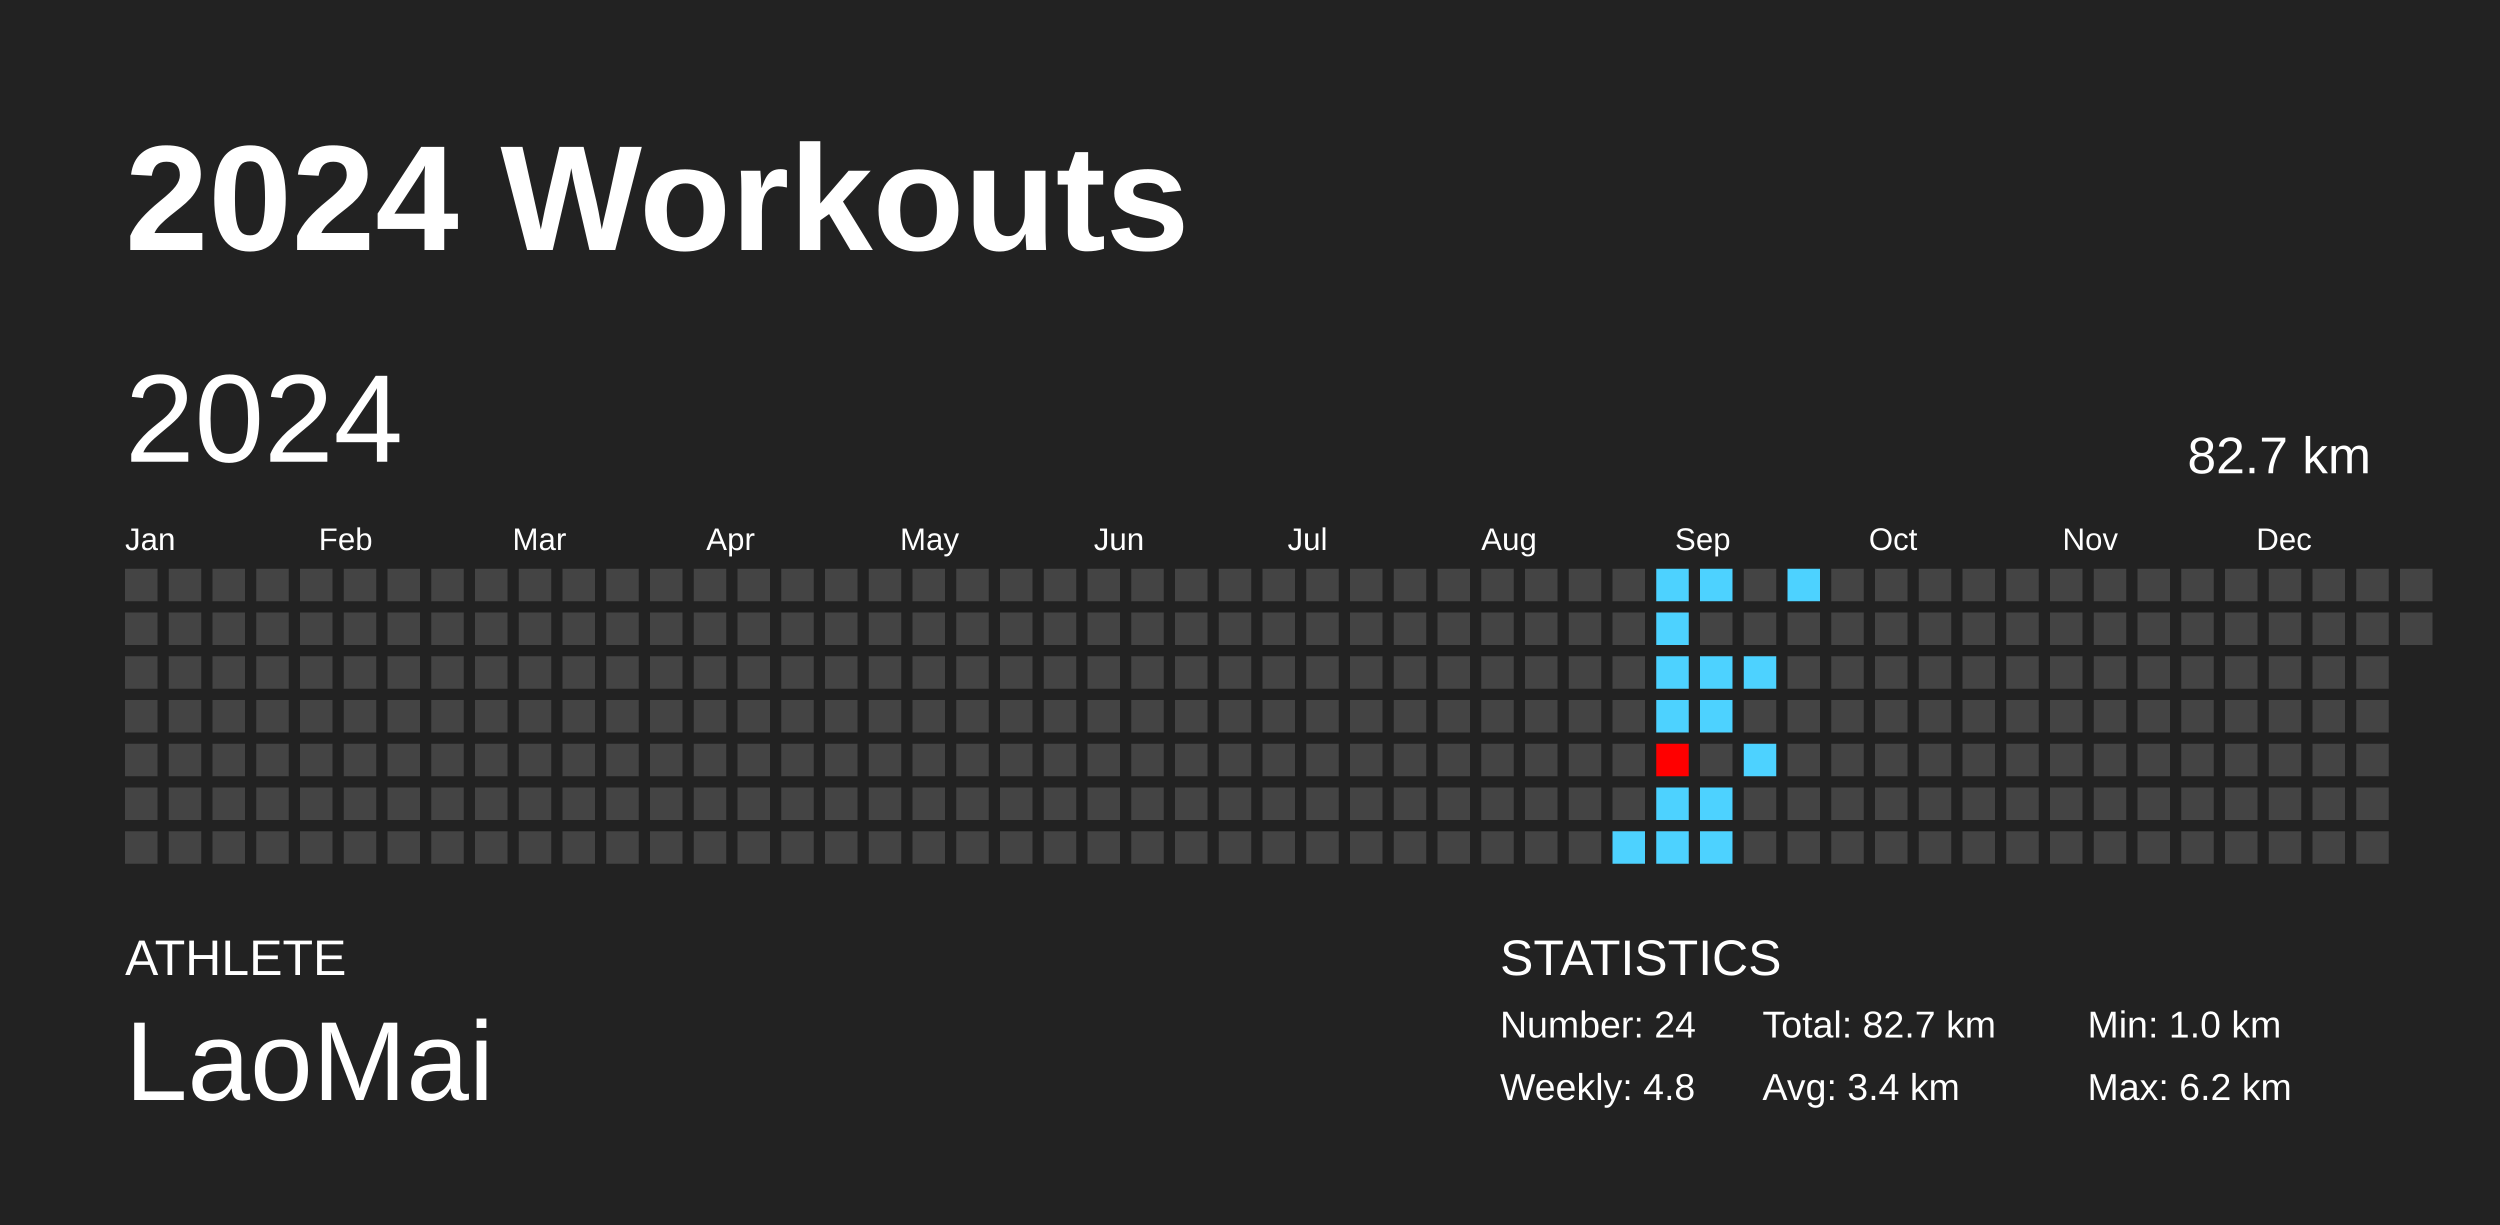
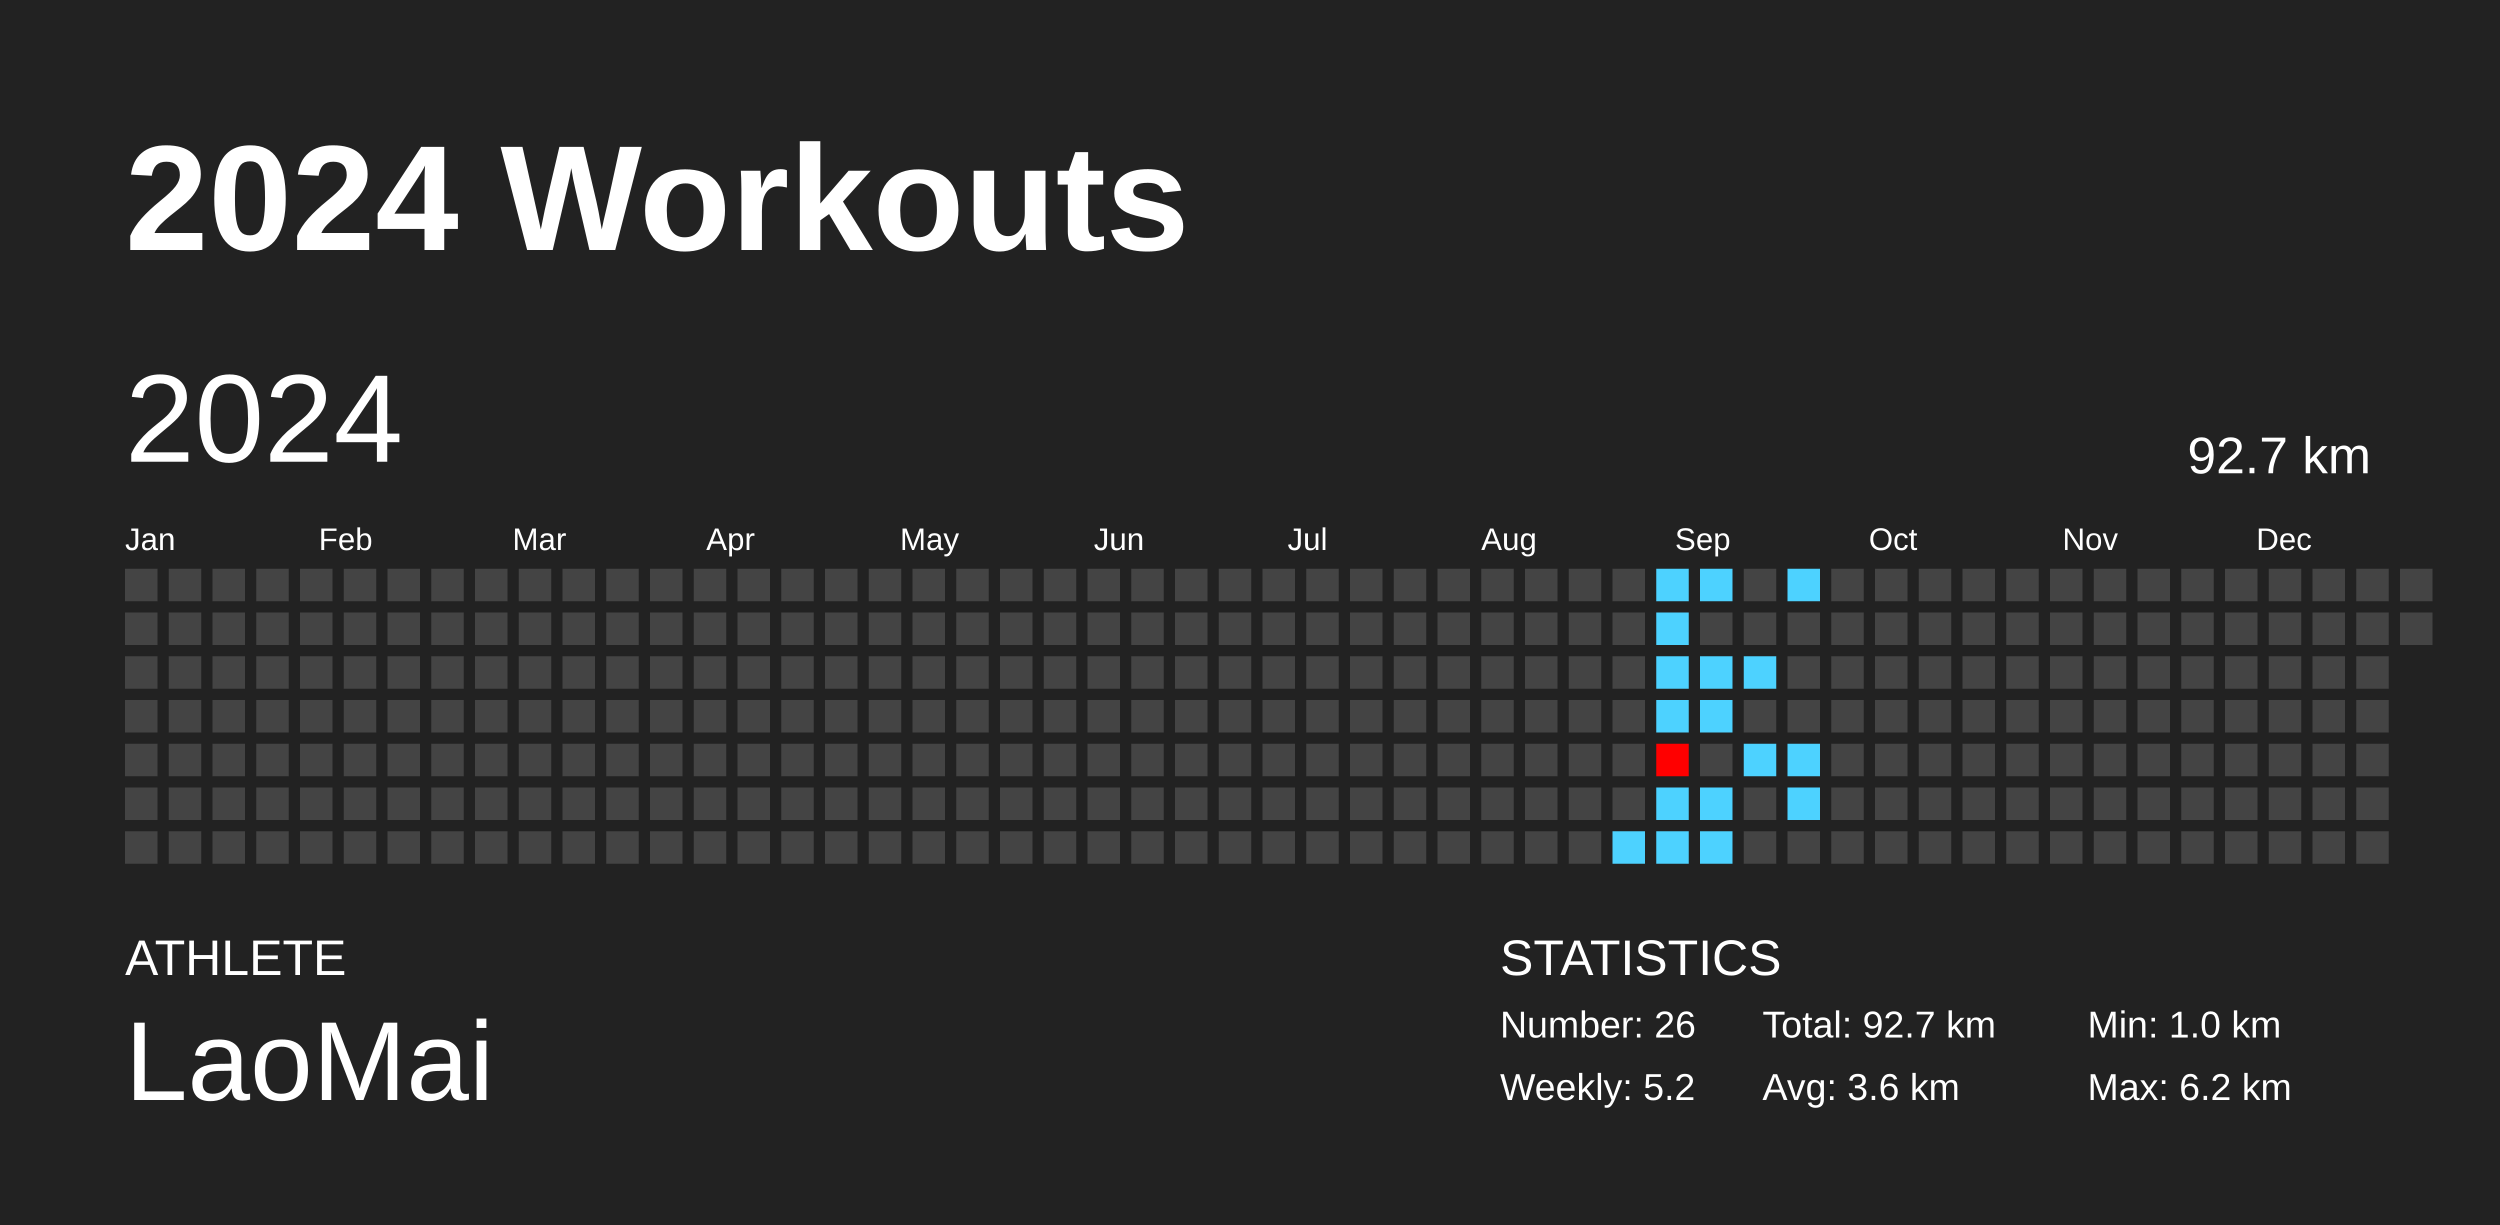
<svg xmlns="http://www.w3.org/2000/svg" baseProfile="full" height="98mm" version="1.1" viewBox="0,0,200,98" width="200mm">
  <defs />
  <rect fill="#222222" height="98" width="200" x="0" y="0" />
  <text fill="#FFFFFF" style="font-size:12px; font-family:Arial; font-weight:bold;" x="10" y="20">2024 Workouts</text>
  <text fill="#FFFFFF" style="font-size:4px; font-family:Arial" x="10" y="78">ATHLETE</text>
  <text fill="#FFFFFF" style="font-size:9px; font-family:Arial" x="10" y="88">LaoMai</text>
  <text fill="#FFFFFF" style="font-size:4px; font-family:Arial" x="120" y="78">STATISTICS</text>
-   <text fill="#FFFFFF" style="font-size:3px; font-family:Arial" x="120" y="83">Number: 24</text>
-   <text fill="#FFFFFF" style="font-size:3px; font-family:Arial" x="120" y="88">Weekly: 4.8</text>
-   <text fill="#FFFFFF" style="font-size:3px; font-family:Arial" x="141" y="83">Total: 82.7 km</text>
-   <text fill="#FFFFFF" style="font-size:3px; font-family:Arial" x="141" y="88">Avg: 3.4 km</text>
+   <text fill="#FFFFFF" style="font-size:3px; font-family:Arial" x="120" y="83">Number: 26</text>
+   <text fill="#FFFFFF" style="font-size:3px; font-family:Arial" x="120" y="88">Weekly: 5.2</text>
+   <text fill="#FFFFFF" style="font-size:3px; font-family:Arial" x="141" y="83">Total: 92.7 km</text>
+   <text fill="#FFFFFF" style="font-size:3px; font-family:Arial" x="141" y="88">Avg: 3.6 km</text>
  <text fill="#FFFFFF" style="font-size:3px; font-family:Arial" x="167" y="83">Min: 1.0 km</text>
  <text fill="#FFFFFF" style="font-size:3px; font-family:Arial" x="167" y="88">Max: 6.2 km</text>
  <text dominant-baseline="hanging" fill="#FFFFFF" style="font-size:10.0px; font-family:Arial;" x="10" y="30">2024</text>
-   <text dominant-baseline="hanging" fill="#FFFFFF" style="font-size:4.125px; font-family:Arial;" x="175" y="35">82.7 km</text>
+   <text dominant-baseline="hanging" fill="#FFFFFF" style="font-size:4.125px; font-family:Arial;" x="175" y="35">92.7 km</text>
  <text fill="#FFFFFF" style="font-size:2.5px; font-family:Arial" x="10.0" y="44">Jan</text>
  <text fill="#FFFFFF" style="font-size:2.5px; font-family:Arial" x="25.5" y="44">Feb</text>
  <text fill="#FFFFFF" style="font-size:2.5px; font-family:Arial" x="41.0" y="44">Mar</text>
  <text fill="#FFFFFF" style="font-size:2.5px; font-family:Arial" x="56.5" y="44">Apr</text>
  <text fill="#FFFFFF" style="font-size:2.5px; font-family:Arial" x="72.0" y="44">May</text>
  <text fill="#FFFFFF" style="font-size:2.5px; font-family:Arial" x="87.5" y="44">Jun</text>
  <text fill="#FFFFFF" style="font-size:2.5px; font-family:Arial" x="103.0" y="44">Jul</text>
  <text fill="#FFFFFF" style="font-size:2.5px; font-family:Arial" x="118.5" y="44">Aug</text>
  <text fill="#FFFFFF" style="font-size:2.5px; font-family:Arial" x="134.0" y="44">Sep</text>
  <text fill="#FFFFFF" style="font-size:2.5px; font-family:Arial" x="149.5" y="44">Oct</text>
  <text fill="#FFFFFF" style="font-size:2.5px; font-family:Arial" x="165.0" y="44">Nov</text>
  <text fill="#FFFFFF" style="font-size:2.5px; font-family:Arial" x="180.5" y="44">Dec</text>
  <rect fill="#444444" height="2.6" width="2.6" x="10.0" y="45.5" />
  <rect fill="#444444" height="2.6" width="2.6" x="10.0" y="49.0" />
  <rect fill="#444444" height="2.6" width="2.6" x="10.0" y="52.5" />
  <rect fill="#444444" height="2.6" width="2.6" x="10.0" y="56.0" />
  <rect fill="#444444" height="2.6" width="2.6" x="10.0" y="59.5" />
  <rect fill="#444444" height="2.6" width="2.6" x="10.0" y="63.0" />
  <rect fill="#444444" height="2.6" width="2.6" x="10.0" y="66.5" />
  <rect fill="#444444" height="2.6" width="2.6" x="13.5" y="45.5" />
  <rect fill="#444444" height="2.6" width="2.6" x="13.5" y="49.0" />
  <rect fill="#444444" height="2.6" width="2.6" x="13.5" y="52.5" />
  <rect fill="#444444" height="2.6" width="2.6" x="13.5" y="56.0" />
  <rect fill="#444444" height="2.6" width="2.6" x="13.5" y="59.5" />
  <rect fill="#444444" height="2.6" width="2.6" x="13.5" y="63.0" />
  <rect fill="#444444" height="2.6" width="2.6" x="13.5" y="66.5" />
  <rect fill="#444444" height="2.6" width="2.6" x="17.0" y="45.5" />
  <rect fill="#444444" height="2.6" width="2.6" x="17.0" y="49.0" />
  <rect fill="#444444" height="2.6" width="2.6" x="17.0" y="52.5" />
  <rect fill="#444444" height="2.6" width="2.6" x="17.0" y="56.0" />
  <rect fill="#444444" height="2.6" width="2.6" x="17.0" y="59.5" />
  <rect fill="#444444" height="2.6" width="2.6" x="17.0" y="63.0" />
  <rect fill="#444444" height="2.6" width="2.6" x="17.0" y="66.5" />
  <rect fill="#444444" height="2.6" width="2.6" x="20.5" y="45.5" />
  <rect fill="#444444" height="2.6" width="2.6" x="20.5" y="49.0" />
  <rect fill="#444444" height="2.6" width="2.6" x="20.5" y="52.5" />
  <rect fill="#444444" height="2.6" width="2.6" x="20.5" y="56.0" />
  <rect fill="#444444" height="2.6" width="2.6" x="20.5" y="59.5" />
  <rect fill="#444444" height="2.6" width="2.6" x="20.5" y="63.0" />
  <rect fill="#444444" height="2.6" width="2.6" x="20.5" y="66.5" />
  <rect fill="#444444" height="2.6" width="2.6" x="24.0" y="45.5" />
  <rect fill="#444444" height="2.6" width="2.6" x="24.0" y="49.0" />
  <rect fill="#444444" height="2.6" width="2.6" x="24.0" y="52.5" />
  <rect fill="#444444" height="2.6" width="2.6" x="24.0" y="56.0" />
  <rect fill="#444444" height="2.6" width="2.6" x="24.0" y="59.5" />
  <rect fill="#444444" height="2.6" width="2.6" x="24.0" y="63.0" />
  <rect fill="#444444" height="2.6" width="2.6" x="24.0" y="66.5" />
  <rect fill="#444444" height="2.6" width="2.6" x="27.5" y="45.5" />
  <rect fill="#444444" height="2.6" width="2.6" x="27.5" y="49.0" />
  <rect fill="#444444" height="2.6" width="2.6" x="27.5" y="52.5" />
  <rect fill="#444444" height="2.6" width="2.6" x="27.5" y="56.0" />
  <rect fill="#444444" height="2.6" width="2.6" x="27.5" y="59.5" />
  <rect fill="#444444" height="2.6" width="2.6" x="27.5" y="63.0" />
  <rect fill="#444444" height="2.6" width="2.6" x="27.5" y="66.5" />
  <rect fill="#444444" height="2.6" width="2.6" x="31.0" y="45.5" />
  <rect fill="#444444" height="2.6" width="2.6" x="31.0" y="49.0" />
  <rect fill="#444444" height="2.6" width="2.6" x="31.0" y="52.5" />
  <rect fill="#444444" height="2.6" width="2.6" x="31.0" y="56.0" />
  <rect fill="#444444" height="2.6" width="2.6" x="31.0" y="59.5" />
  <rect fill="#444444" height="2.6" width="2.6" x="31.0" y="63.0" />
  <rect fill="#444444" height="2.6" width="2.6" x="31.0" y="66.5" />
  <rect fill="#444444" height="2.6" width="2.6" x="34.5" y="45.5" />
  <rect fill="#444444" height="2.6" width="2.6" x="34.5" y="49.0" />
  <rect fill="#444444" height="2.6" width="2.6" x="34.5" y="52.5" />
  <rect fill="#444444" height="2.6" width="2.6" x="34.5" y="56.0" />
  <rect fill="#444444" height="2.6" width="2.6" x="34.5" y="59.5" />
  <rect fill="#444444" height="2.6" width="2.6" x="34.5" y="63.0" />
  <rect fill="#444444" height="2.6" width="2.6" x="34.5" y="66.5" />
  <rect fill="#444444" height="2.6" width="2.6" x="38.0" y="45.5" />
  <rect fill="#444444" height="2.6" width="2.6" x="38.0" y="49.0" />
  <rect fill="#444444" height="2.6" width="2.6" x="38.0" y="52.5" />
  <rect fill="#444444" height="2.6" width="2.6" x="38.0" y="56.0" />
  <rect fill="#444444" height="2.6" width="2.6" x="38.0" y="59.5" />
  <rect fill="#444444" height="2.6" width="2.6" x="38.0" y="63.0" />
  <rect fill="#444444" height="2.6" width="2.6" x="38.0" y="66.5" />
  <rect fill="#444444" height="2.6" width="2.6" x="41.5" y="45.5" />
  <rect fill="#444444" height="2.6" width="2.6" x="41.5" y="49.0" />
  <rect fill="#444444" height="2.6" width="2.6" x="41.5" y="52.5" />
  <rect fill="#444444" height="2.6" width="2.6" x="41.5" y="56.0" />
  <rect fill="#444444" height="2.6" width="2.6" x="41.5" y="59.5" />
  <rect fill="#444444" height="2.6" width="2.6" x="41.5" y="63.0" />
  <rect fill="#444444" height="2.6" width="2.6" x="41.5" y="66.5" />
  <rect fill="#444444" height="2.6" width="2.6" x="45.0" y="45.5" />
  <rect fill="#444444" height="2.6" width="2.6" x="45.0" y="49.0" />
  <rect fill="#444444" height="2.6" width="2.6" x="45.0" y="52.5" />
  <rect fill="#444444" height="2.6" width="2.6" x="45.0" y="56.0" />
  <rect fill="#444444" height="2.6" width="2.6" x="45.0" y="59.5" />
  <rect fill="#444444" height="2.6" width="2.6" x="45.0" y="63.0" />
  <rect fill="#444444" height="2.6" width="2.6" x="45.0" y="66.5" />
  <rect fill="#444444" height="2.6" width="2.6" x="48.5" y="45.5" />
  <rect fill="#444444" height="2.6" width="2.6" x="48.5" y="49.0" />
  <rect fill="#444444" height="2.6" width="2.6" x="48.5" y="52.5" />
  <rect fill="#444444" height="2.6" width="2.6" x="48.5" y="56.0" />
  <rect fill="#444444" height="2.6" width="2.6" x="48.5" y="59.5" />
  <rect fill="#444444" height="2.6" width="2.6" x="48.5" y="63.0" />
  <rect fill="#444444" height="2.6" width="2.6" x="48.5" y="66.5" />
  <rect fill="#444444" height="2.6" width="2.6" x="52.0" y="45.5" />
  <rect fill="#444444" height="2.6" width="2.6" x="52.0" y="49.0" />
  <rect fill="#444444" height="2.6" width="2.6" x="52.0" y="52.5" />
  <rect fill="#444444" height="2.6" width="2.6" x="52.0" y="56.0" />
  <rect fill="#444444" height="2.6" width="2.6" x="52.0" y="59.5" />
  <rect fill="#444444" height="2.6" width="2.6" x="52.0" y="63.0" />
  <rect fill="#444444" height="2.6" width="2.6" x="52.0" y="66.5" />
  <rect fill="#444444" height="2.6" width="2.6" x="55.5" y="45.5" />
  <rect fill="#444444" height="2.6" width="2.6" x="55.5" y="49.0" />
  <rect fill="#444444" height="2.6" width="2.6" x="55.5" y="52.5" />
  <rect fill="#444444" height="2.6" width="2.6" x="55.5" y="56.0" />
  <rect fill="#444444" height="2.6" width="2.6" x="55.5" y="59.5" />
  <rect fill="#444444" height="2.6" width="2.6" x="55.5" y="63.0" />
  <rect fill="#444444" height="2.6" width="2.6" x="55.5" y="66.5" />
  <rect fill="#444444" height="2.6" width="2.6" x="59.0" y="45.5" />
  <rect fill="#444444" height="2.6" width="2.6" x="59.0" y="49.0" />
  <rect fill="#444444" height="2.6" width="2.6" x="59.0" y="52.5" />
  <rect fill="#444444" height="2.6" width="2.6" x="59.0" y="56.0" />
  <rect fill="#444444" height="2.6" width="2.6" x="59.0" y="59.5" />
  <rect fill="#444444" height="2.6" width="2.6" x="59.0" y="63.0" />
  <rect fill="#444444" height="2.6" width="2.6" x="59.0" y="66.5" />
  <rect fill="#444444" height="2.6" width="2.6" x="62.5" y="45.5" />
  <rect fill="#444444" height="2.6" width="2.6" x="62.5" y="49.0" />
  <rect fill="#444444" height="2.6" width="2.6" x="62.5" y="52.5" />
  <rect fill="#444444" height="2.6" width="2.6" x="62.5" y="56.0" />
  <rect fill="#444444" height="2.6" width="2.6" x="62.5" y="59.5" />
  <rect fill="#444444" height="2.6" width="2.6" x="62.5" y="63.0" />
  <rect fill="#444444" height="2.6" width="2.6" x="62.5" y="66.5" />
  <rect fill="#444444" height="2.6" width="2.6" x="66.0" y="45.5" />
  <rect fill="#444444" height="2.6" width="2.6" x="66.0" y="49.0" />
  <rect fill="#444444" height="2.6" width="2.6" x="66.0" y="52.5" />
  <rect fill="#444444" height="2.6" width="2.6" x="66.0" y="56.0" />
  <rect fill="#444444" height="2.6" width="2.6" x="66.0" y="59.5" />
  <rect fill="#444444" height="2.6" width="2.6" x="66.0" y="63.0" />
  <rect fill="#444444" height="2.6" width="2.6" x="66.0" y="66.5" />
  <rect fill="#444444" height="2.6" width="2.6" x="69.5" y="45.5" />
  <rect fill="#444444" height="2.6" width="2.6" x="69.5" y="49.0" />
  <rect fill="#444444" height="2.6" width="2.6" x="69.5" y="52.5" />
  <rect fill="#444444" height="2.6" width="2.6" x="69.5" y="56.0" />
  <rect fill="#444444" height="2.6" width="2.6" x="69.5" y="59.5" />
  <rect fill="#444444" height="2.6" width="2.6" x="69.5" y="63.0" />
  <rect fill="#444444" height="2.6" width="2.6" x="69.5" y="66.5" />
  <rect fill="#444444" height="2.6" width="2.6" x="73.0" y="45.5" />
  <rect fill="#444444" height="2.6" width="2.6" x="73.0" y="49.0" />
  <rect fill="#444444" height="2.6" width="2.6" x="73.0" y="52.5" />
  <rect fill="#444444" height="2.6" width="2.6" x="73.0" y="56.0" />
  <rect fill="#444444" height="2.6" width="2.6" x="73.0" y="59.5" />
  <rect fill="#444444" height="2.6" width="2.6" x="73.0" y="63.0" />
  <rect fill="#444444" height="2.6" width="2.6" x="73.0" y="66.5" />
  <rect fill="#444444" height="2.6" width="2.6" x="76.5" y="45.5" />
  <rect fill="#444444" height="2.6" width="2.6" x="76.5" y="49.0" />
  <rect fill="#444444" height="2.6" width="2.6" x="76.5" y="52.5" />
  <rect fill="#444444" height="2.6" width="2.6" x="76.5" y="56.0" />
  <rect fill="#444444" height="2.6" width="2.6" x="76.5" y="59.5" />
  <rect fill="#444444" height="2.6" width="2.6" x="76.5" y="63.0" />
  <rect fill="#444444" height="2.6" width="2.6" x="76.5" y="66.5" />
  <rect fill="#444444" height="2.6" width="2.6" x="80.0" y="45.5" />
  <rect fill="#444444" height="2.6" width="2.6" x="80.0" y="49.0" />
  <rect fill="#444444" height="2.6" width="2.6" x="80.0" y="52.5" />
  <rect fill="#444444" height="2.6" width="2.6" x="80.0" y="56.0" />
  <rect fill="#444444" height="2.6" width="2.6" x="80.0" y="59.5" />
  <rect fill="#444444" height="2.6" width="2.6" x="80.0" y="63.0" />
  <rect fill="#444444" height="2.6" width="2.6" x="80.0" y="66.5" />
  <rect fill="#444444" height="2.6" width="2.6" x="83.5" y="45.5" />
  <rect fill="#444444" height="2.6" width="2.6" x="83.5" y="49.0" />
  <rect fill="#444444" height="2.6" width="2.6" x="83.5" y="52.5" />
  <rect fill="#444444" height="2.6" width="2.6" x="83.5" y="56.0" />
  <rect fill="#444444" height="2.6" width="2.6" x="83.5" y="59.5" />
  <rect fill="#444444" height="2.6" width="2.6" x="83.5" y="63.0" />
  <rect fill="#444444" height="2.6" width="2.6" x="83.5" y="66.5" />
  <rect fill="#444444" height="2.6" width="2.6" x="87.0" y="45.5" />
  <rect fill="#444444" height="2.6" width="2.6" x="87.0" y="49.0" />
  <rect fill="#444444" height="2.6" width="2.6" x="87.0" y="52.5" />
  <rect fill="#444444" height="2.6" width="2.6" x="87.0" y="56.0" />
  <rect fill="#444444" height="2.6" width="2.6" x="87.0" y="59.5" />
  <rect fill="#444444" height="2.6" width="2.6" x="87.0" y="63.0" />
  <rect fill="#444444" height="2.6" width="2.6" x="87.0" y="66.5" />
  <rect fill="#444444" height="2.6" width="2.6" x="90.5" y="45.5" />
  <rect fill="#444444" height="2.6" width="2.6" x="90.5" y="49.0" />
  <rect fill="#444444" height="2.6" width="2.6" x="90.5" y="52.5" />
  <rect fill="#444444" height="2.6" width="2.6" x="90.5" y="56.0" />
  <rect fill="#444444" height="2.6" width="2.6" x="90.5" y="59.5" />
  <rect fill="#444444" height="2.6" width="2.6" x="90.5" y="63.0" />
  <rect fill="#444444" height="2.6" width="2.6" x="90.5" y="66.5" />
  <rect fill="#444444" height="2.6" width="2.6" x="94.0" y="45.5" />
  <rect fill="#444444" height="2.6" width="2.6" x="94.0" y="49.0" />
  <rect fill="#444444" height="2.6" width="2.6" x="94.0" y="52.5" />
  <rect fill="#444444" height="2.6" width="2.6" x="94.0" y="56.0" />
  <rect fill="#444444" height="2.6" width="2.6" x="94.0" y="59.5" />
  <rect fill="#444444" height="2.6" width="2.6" x="94.0" y="63.0" />
  <rect fill="#444444" height="2.6" width="2.6" x="94.0" y="66.5" />
  <rect fill="#444444" height="2.6" width="2.6" x="97.5" y="45.5" />
  <rect fill="#444444" height="2.6" width="2.6" x="97.5" y="49.0" />
  <rect fill="#444444" height="2.6" width="2.6" x="97.5" y="52.5" />
  <rect fill="#444444" height="2.6" width="2.6" x="97.5" y="56.0" />
  <rect fill="#444444" height="2.6" width="2.6" x="97.5" y="59.5" />
  <rect fill="#444444" height="2.6" width="2.6" x="97.5" y="63.0" />
  <rect fill="#444444" height="2.6" width="2.6" x="97.5" y="66.5" />
  <rect fill="#444444" height="2.6" width="2.6" x="101.0" y="45.5" />
  <rect fill="#444444" height="2.6" width="2.6" x="101.0" y="49.0" />
  <rect fill="#444444" height="2.6" width="2.6" x="101.0" y="52.5" />
  <rect fill="#444444" height="2.6" width="2.6" x="101.0" y="56.0" />
  <rect fill="#444444" height="2.6" width="2.6" x="101.0" y="59.5" />
  <rect fill="#444444" height="2.6" width="2.6" x="101.0" y="63.0" />
  <rect fill="#444444" height="2.6" width="2.6" x="101.0" y="66.5" />
  <rect fill="#444444" height="2.6" width="2.6" x="104.5" y="45.5" />
  <rect fill="#444444" height="2.6" width="2.6" x="104.5" y="49.0" />
  <rect fill="#444444" height="2.6" width="2.6" x="104.5" y="52.5" />
  <rect fill="#444444" height="2.6" width="2.6" x="104.5" y="56.0" />
  <rect fill="#444444" height="2.6" width="2.6" x="104.5" y="59.5" />
  <rect fill="#444444" height="2.6" width="2.6" x="104.5" y="63.0" />
  <rect fill="#444444" height="2.6" width="2.6" x="104.5" y="66.5" />
  <rect fill="#444444" height="2.6" width="2.6" x="108.0" y="45.5" />
  <rect fill="#444444" height="2.6" width="2.6" x="108.0" y="49.0" />
  <rect fill="#444444" height="2.6" width="2.6" x="108.0" y="52.5" />
  <rect fill="#444444" height="2.6" width="2.6" x="108.0" y="56.0" />
  <rect fill="#444444" height="2.6" width="2.6" x="108.0" y="59.5" />
  <rect fill="#444444" height="2.6" width="2.6" x="108.0" y="63.0" />
  <rect fill="#444444" height="2.6" width="2.6" x="108.0" y="66.5" />
  <rect fill="#444444" height="2.6" width="2.6" x="111.5" y="45.5" />
  <rect fill="#444444" height="2.6" width="2.6" x="111.5" y="49.0" />
  <rect fill="#444444" height="2.6" width="2.6" x="111.5" y="52.5" />
  <rect fill="#444444" height="2.6" width="2.6" x="111.5" y="56.0" />
  <rect fill="#444444" height="2.6" width="2.6" x="111.5" y="59.5" />
  <rect fill="#444444" height="2.6" width="2.6" x="111.5" y="63.0" />
  <rect fill="#444444" height="2.6" width="2.6" x="111.5" y="66.5" />
  <rect fill="#444444" height="2.6" width="2.6" x="115.0" y="45.5" />
  <rect fill="#444444" height="2.6" width="2.6" x="115.0" y="49.0" />
  <rect fill="#444444" height="2.6" width="2.6" x="115.0" y="52.5" />
  <rect fill="#444444" height="2.6" width="2.6" x="115.0" y="56.0" />
  <rect fill="#444444" height="2.6" width="2.6" x="115.0" y="59.5" />
  <rect fill="#444444" height="2.6" width="2.6" x="115.0" y="63.0" />
  <rect fill="#444444" height="2.6" width="2.6" x="115.0" y="66.5" />
  <rect fill="#444444" height="2.6" width="2.6" x="118.5" y="45.5" />
  <rect fill="#444444" height="2.6" width="2.6" x="118.5" y="49.0" />
  <rect fill="#444444" height="2.6" width="2.6" x="118.5" y="52.5" />
  <rect fill="#444444" height="2.6" width="2.6" x="118.5" y="56.0" />
  <rect fill="#444444" height="2.6" width="2.6" x="118.5" y="59.5" />
  <rect fill="#444444" height="2.6" width="2.6" x="118.5" y="63.0" />
  <rect fill="#444444" height="2.6" width="2.6" x="118.5" y="66.5" />
  <rect fill="#444444" height="2.6" width="2.6" x="122.0" y="45.5" />
  <rect fill="#444444" height="2.6" width="2.6" x="122.0" y="49.0" />
  <rect fill="#444444" height="2.6" width="2.6" x="122.0" y="52.5" />
  <rect fill="#444444" height="2.6" width="2.6" x="122.0" y="56.0" />
  <rect fill="#444444" height="2.6" width="2.6" x="122.0" y="59.5" />
  <rect fill="#444444" height="2.6" width="2.6" x="122.0" y="63.0" />
  <rect fill="#444444" height="2.6" width="2.6" x="122.0" y="66.5" />
  <rect fill="#444444" height="2.6" width="2.6" x="125.5" y="45.5" />
  <rect fill="#444444" height="2.6" width="2.6" x="125.5" y="49.0" />
  <rect fill="#444444" height="2.6" width="2.6" x="125.5" y="52.5" />
  <rect fill="#444444" height="2.6" width="2.6" x="125.5" y="56.0" />
  <rect fill="#444444" height="2.6" width="2.6" x="125.5" y="59.5" />
  <rect fill="#444444" height="2.6" width="2.6" x="125.5" y="63.0" />
  <rect fill="#444444" height="2.6" width="2.6" x="125.5" y="66.5" />
  <rect fill="#444444" height="2.6" width="2.6" x="129.0" y="45.5" />
  <rect fill="#444444" height="2.6" width="2.6" x="129.0" y="49.0" />
  <rect fill="#444444" height="2.6" width="2.6" x="129.0" y="52.5" />
  <rect fill="#444444" height="2.6" width="2.6" x="129.0" y="56.0" />
  <rect fill="#444444" height="2.6" width="2.6" x="129.0" y="59.5" />
  <rect fill="#444444" height="2.6" width="2.6" x="129.0" y="63.0" />
  <rect fill="#4dd2ff" height="2.6" width="2.6" x="129.0" y="66.5" />
  <rect fill="#4dd2ff" height="2.6" width="2.6" x="132.5" y="45.5" />
  <rect fill="#4dd2ff" height="2.6" width="2.6" x="132.5" y="49.0" />
  <rect fill="#4dd2ff" height="2.6" width="2.6" x="132.5" y="52.5" />
  <rect fill="#4dd2ff" height="2.6" width="2.6" x="132.5" y="56.0" />
  <rect fill="#ff0000" height="2.6" width="2.6" x="132.5" y="59.5" />
  <rect fill="#4dd2ff" height="2.6" width="2.6" x="132.5" y="63.0" />
  <rect fill="#4dd2ff" height="2.6" width="2.6" x="132.5" y="66.5" />
  <rect fill="#4dd2ff" height="2.6" width="2.6" x="136.0" y="45.5" />
  <rect fill="#444444" height="2.6" width="2.6" x="136.0" y="49.0" />
  <rect fill="#4dd2ff" height="2.6" width="2.6" x="136.0" y="52.5" />
  <rect fill="#4dd2ff" height="2.6" width="2.6" x="136.0" y="56.0" />
  <rect fill="#444444" height="2.6" width="2.6" x="136.0" y="59.5" />
  <rect fill="#4dd2ff" height="2.6" width="2.6" x="136.0" y="63.0" />
  <rect fill="#4dd2ff" height="2.6" width="2.6" x="136.0" y="66.5" />
  <rect fill="#444444" height="2.6" width="2.6" x="139.5" y="45.5" />
  <rect fill="#444444" height="2.6" width="2.6" x="139.5" y="49.0" />
  <rect fill="#4dd2ff" height="2.6" width="2.6" x="139.5" y="52.5" />
  <rect fill="#444444" height="2.6" width="2.6" x="139.5" y="56.0" />
  <rect fill="#4dd2ff" height="2.6" width="2.6" x="139.5" y="59.5" />
  <rect fill="#444444" height="2.6" width="2.6" x="139.5" y="63.0" />
  <rect fill="#444444" height="2.6" width="2.6" x="139.5" y="66.5" />
  <rect fill="#4dd2ff" height="2.6" width="2.6" x="143.0" y="45.5" />
  <rect fill="#444444" height="2.6" width="2.6" x="143.0" y="49.0" />
  <rect fill="#444444" height="2.6" width="2.6" x="143.0" y="52.5" />
  <rect fill="#444444" height="2.6" width="2.6" x="143.0" y="56.0" />
-   <rect fill="#444444" height="2.6" width="2.6" x="143.0" y="59.5" />
-   <rect fill="#444444" height="2.6" width="2.6" x="143.0" y="63.0" />
+   <rect fill="#4dd2ff" height="2.6" width="2.6" x="143.0" y="59.5" />
+   <rect fill="#4dd2ff" height="2.6" width="2.6" x="143.0" y="63.0" />
  <rect fill="#444444" height="2.6" width="2.6" x="143.0" y="66.5" />
  <rect fill="#444444" height="2.6" width="2.6" x="146.5" y="45.5" />
  <rect fill="#444444" height="2.6" width="2.6" x="146.5" y="49.0" />
  <rect fill="#444444" height="2.6" width="2.6" x="146.5" y="52.5" />
  <rect fill="#444444" height="2.6" width="2.6" x="146.5" y="56.0" />
  <rect fill="#444444" height="2.6" width="2.6" x="146.5" y="59.5" />
  <rect fill="#444444" height="2.6" width="2.6" x="146.5" y="63.0" />
  <rect fill="#444444" height="2.6" width="2.6" x="146.5" y="66.5" />
  <rect fill="#444444" height="2.6" width="2.6" x="150.0" y="45.5" />
  <rect fill="#444444" height="2.6" width="2.6" x="150.0" y="49.0" />
  <rect fill="#444444" height="2.6" width="2.6" x="150.0" y="52.5" />
  <rect fill="#444444" height="2.6" width="2.6" x="150.0" y="56.0" />
  <rect fill="#444444" height="2.6" width="2.6" x="150.0" y="59.5" />
  <rect fill="#444444" height="2.6" width="2.6" x="150.0" y="63.0" />
  <rect fill="#444444" height="2.6" width="2.6" x="150.0" y="66.5" />
  <rect fill="#444444" height="2.6" width="2.6" x="153.5" y="45.5" />
  <rect fill="#444444" height="2.6" width="2.6" x="153.5" y="49.0" />
  <rect fill="#444444" height="2.6" width="2.6" x="153.5" y="52.5" />
  <rect fill="#444444" height="2.6" width="2.6" x="153.5" y="56.0" />
  <rect fill="#444444" height="2.6" width="2.6" x="153.5" y="59.5" />
  <rect fill="#444444" height="2.6" width="2.6" x="153.5" y="63.0" />
  <rect fill="#444444" height="2.6" width="2.6" x="153.5" y="66.5" />
  <rect fill="#444444" height="2.6" width="2.6" x="157.0" y="45.5" />
  <rect fill="#444444" height="2.6" width="2.6" x="157.0" y="49.0" />
  <rect fill="#444444" height="2.6" width="2.6" x="157.0" y="52.5" />
  <rect fill="#444444" height="2.6" width="2.6" x="157.0" y="56.0" />
  <rect fill="#444444" height="2.6" width="2.6" x="157.0" y="59.5" />
  <rect fill="#444444" height="2.6" width="2.6" x="157.0" y="63.0" />
  <rect fill="#444444" height="2.6" width="2.6" x="157.0" y="66.5" />
  <rect fill="#444444" height="2.6" width="2.6" x="160.5" y="45.5" />
  <rect fill="#444444" height="2.6" width="2.6" x="160.5" y="49.0" />
  <rect fill="#444444" height="2.6" width="2.6" x="160.5" y="52.5" />
  <rect fill="#444444" height="2.6" width="2.6" x="160.5" y="56.0" />
  <rect fill="#444444" height="2.6" width="2.6" x="160.5" y="59.5" />
  <rect fill="#444444" height="2.6" width="2.6" x="160.5" y="63.0" />
  <rect fill="#444444" height="2.6" width="2.6" x="160.5" y="66.5" />
  <rect fill="#444444" height="2.6" width="2.6" x="164.0" y="45.5" />
  <rect fill="#444444" height="2.6" width="2.6" x="164.0" y="49.0" />
  <rect fill="#444444" height="2.6" width="2.6" x="164.0" y="52.5" />
  <rect fill="#444444" height="2.6" width="2.6" x="164.0" y="56.0" />
  <rect fill="#444444" height="2.6" width="2.6" x="164.0" y="59.5" />
  <rect fill="#444444" height="2.6" width="2.6" x="164.0" y="63.0" />
  <rect fill="#444444" height="2.6" width="2.6" x="164.0" y="66.5" />
  <rect fill="#444444" height="2.6" width="2.6" x="167.5" y="45.5" />
  <rect fill="#444444" height="2.6" width="2.6" x="167.5" y="49.0" />
  <rect fill="#444444" height="2.6" width="2.6" x="167.5" y="52.5" />
  <rect fill="#444444" height="2.6" width="2.6" x="167.5" y="56.0" />
  <rect fill="#444444" height="2.6" width="2.6" x="167.5" y="59.5" />
  <rect fill="#444444" height="2.6" width="2.6" x="167.5" y="63.0" />
  <rect fill="#444444" height="2.6" width="2.6" x="167.5" y="66.5" />
  <rect fill="#444444" height="2.6" width="2.6" x="171.0" y="45.5" />
  <rect fill="#444444" height="2.6" width="2.6" x="171.0" y="49.0" />
  <rect fill="#444444" height="2.6" width="2.6" x="171.0" y="52.5" />
  <rect fill="#444444" height="2.6" width="2.6" x="171.0" y="56.0" />
  <rect fill="#444444" height="2.6" width="2.6" x="171.0" y="59.5" />
  <rect fill="#444444" height="2.6" width="2.6" x="171.0" y="63.0" />
  <rect fill="#444444" height="2.6" width="2.6" x="171.0" y="66.5" />
  <rect fill="#444444" height="2.6" width="2.6" x="174.5" y="45.5" />
  <rect fill="#444444" height="2.6" width="2.6" x="174.5" y="49.0" />
  <rect fill="#444444" height="2.6" width="2.6" x="174.5" y="52.5" />
  <rect fill="#444444" height="2.6" width="2.6" x="174.5" y="56.0" />
  <rect fill="#444444" height="2.6" width="2.6" x="174.5" y="59.5" />
  <rect fill="#444444" height="2.6" width="2.6" x="174.5" y="63.0" />
  <rect fill="#444444" height="2.6" width="2.6" x="174.5" y="66.5" />
  <rect fill="#444444" height="2.6" width="2.6" x="178.0" y="45.5" />
  <rect fill="#444444" height="2.6" width="2.6" x="178.0" y="49.0" />
  <rect fill="#444444" height="2.6" width="2.6" x="178.0" y="52.5" />
  <rect fill="#444444" height="2.6" width="2.6" x="178.0" y="56.0" />
  <rect fill="#444444" height="2.6" width="2.6" x="178.0" y="59.5" />
  <rect fill="#444444" height="2.6" width="2.6" x="178.0" y="63.0" />
  <rect fill="#444444" height="2.6" width="2.6" x="178.0" y="66.5" />
  <rect fill="#444444" height="2.6" width="2.6" x="181.5" y="45.5" />
  <rect fill="#444444" height="2.6" width="2.6" x="181.5" y="49.0" />
  <rect fill="#444444" height="2.6" width="2.6" x="181.5" y="52.5" />
  <rect fill="#444444" height="2.6" width="2.6" x="181.5" y="56.0" />
  <rect fill="#444444" height="2.6" width="2.6" x="181.5" y="59.5" />
  <rect fill="#444444" height="2.6" width="2.6" x="181.5" y="63.0" />
  <rect fill="#444444" height="2.6" width="2.6" x="181.5" y="66.5" />
  <rect fill="#444444" height="2.6" width="2.6" x="185.0" y="45.5" />
  <rect fill="#444444" height="2.6" width="2.6" x="185.0" y="49.0" />
  <rect fill="#444444" height="2.6" width="2.6" x="185.0" y="52.5" />
  <rect fill="#444444" height="2.6" width="2.6" x="185.0" y="56.0" />
  <rect fill="#444444" height="2.6" width="2.6" x="185.0" y="59.5" />
  <rect fill="#444444" height="2.6" width="2.6" x="185.0" y="63.0" />
  <rect fill="#444444" height="2.6" width="2.6" x="185.0" y="66.5" />
  <rect fill="#444444" height="2.6" width="2.6" x="188.5" y="45.5" />
  <rect fill="#444444" height="2.6" width="2.6" x="188.5" y="49.0" />
  <rect fill="#444444" height="2.6" width="2.6" x="188.5" y="52.5" />
  <rect fill="#444444" height="2.6" width="2.6" x="188.5" y="56.0" />
  <rect fill="#444444" height="2.6" width="2.6" x="188.5" y="59.5" />
  <rect fill="#444444" height="2.6" width="2.6" x="188.5" y="63.0" />
  <rect fill="#444444" height="2.6" width="2.6" x="188.5" y="66.5" />
  <rect fill="#444444" height="2.6" width="2.6" x="192.0" y="45.5" />
  <rect fill="#444444" height="2.6" width="2.6" x="192.0" y="49.0" />
</svg>
